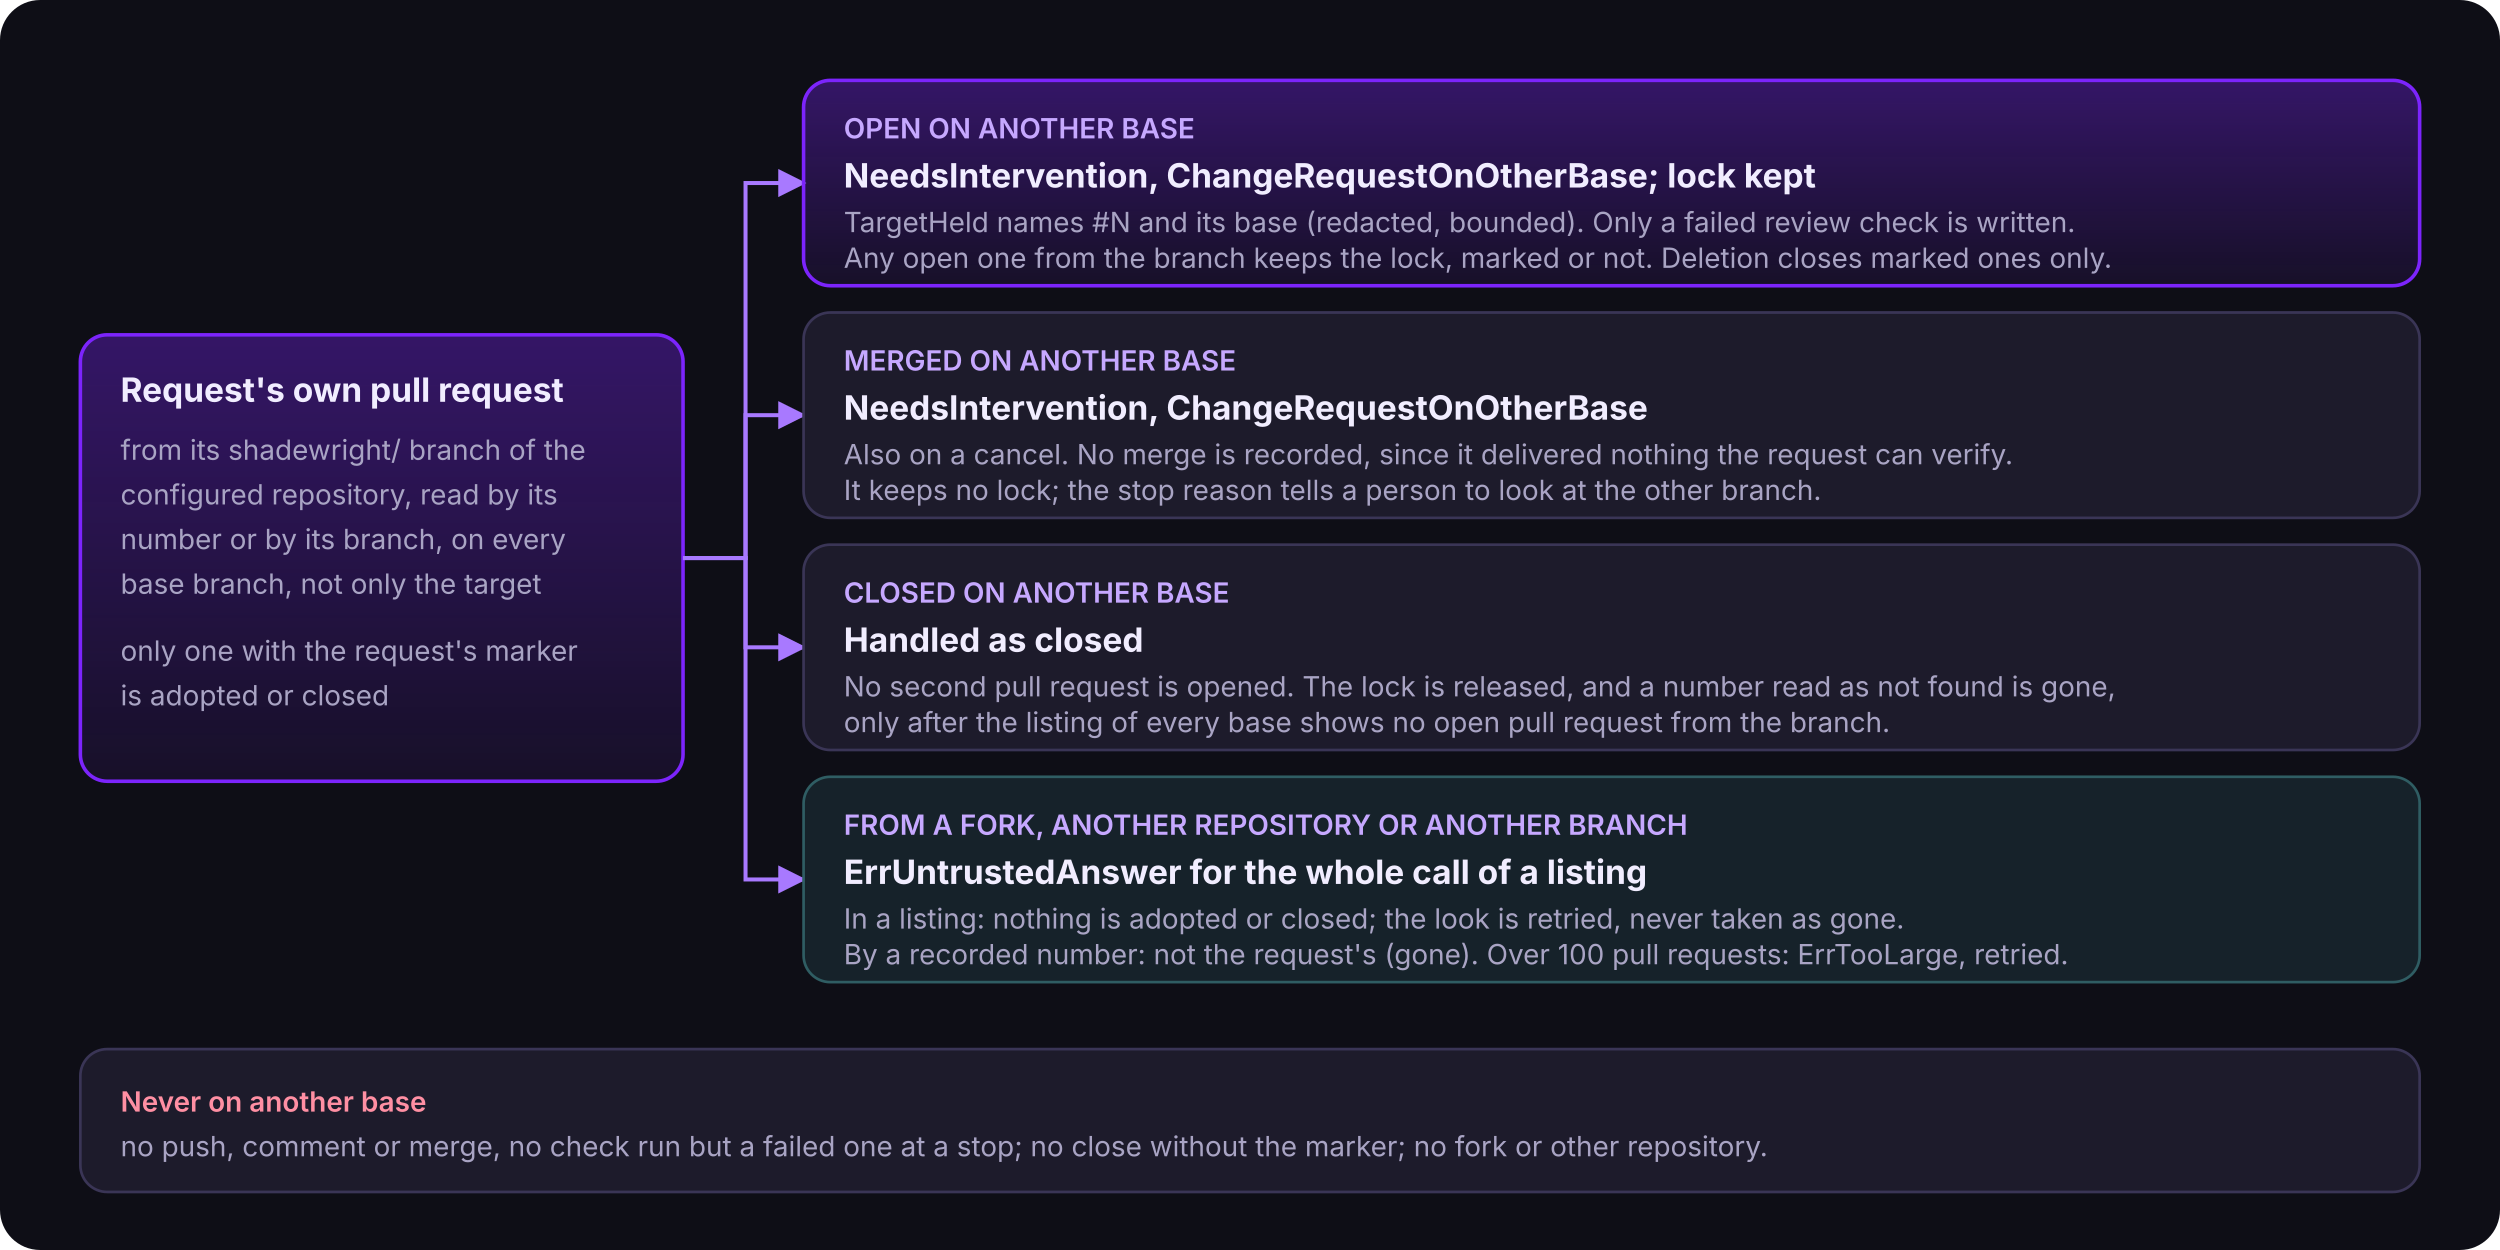
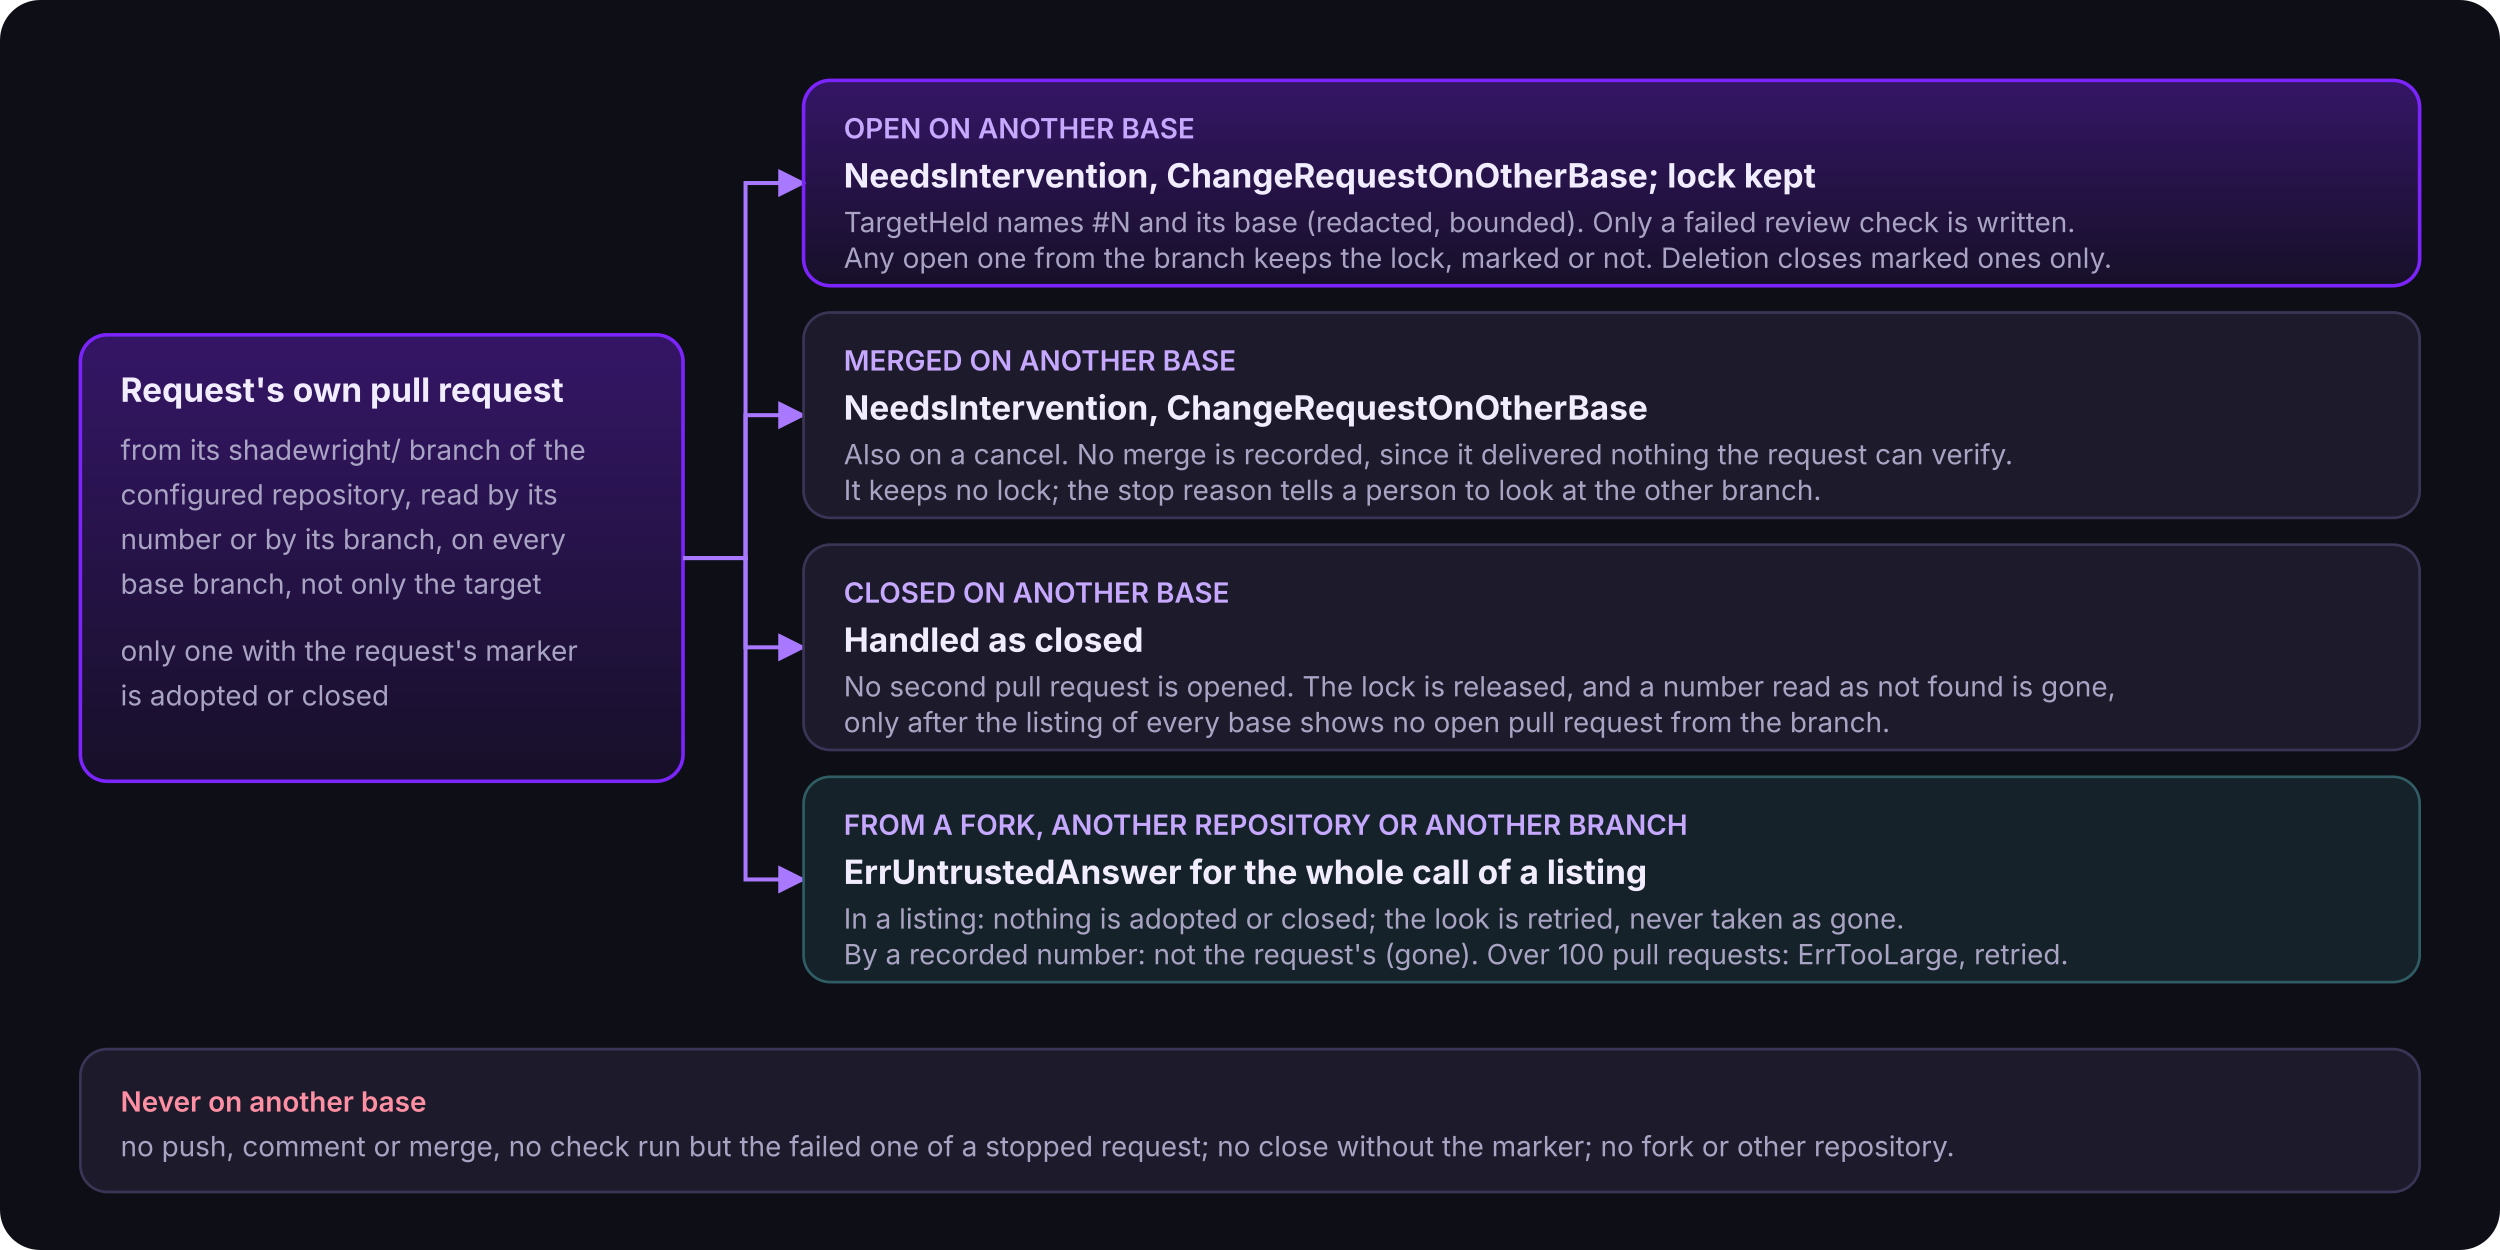
<svg xmlns="http://www.w3.org/2000/svg" viewBox="0 0 1120 560" role="img" aria-labelledby="t d" font-family="Inter, 'Segoe UI', system-ui, -apple-system, sans-serif">
  <defs>
    <marker id="a" viewBox="0 0 10 10" refX="9" refY="5" markerWidth="7" markerHeight="7" orient="auto-start-reverse">
      <path d="M0 0 10 5 0 10z" fill="#a879ff" />
    </marker>
    <linearGradient id="glow" x1="0" y1="0" x2="0" y2="1">
      <stop offset="0" stop-color="#7c24fc" stop-opacity=".35" />
      <stop offset="1" stop-color="#7c24fc" stop-opacity=".08" />
    </linearGradient>
    <style>
      .box{fill:#1d1b2b;stroke:#3a3556;stroke-width:1.2}
      .key{fill:url(#glow);stroke:#7c24fc;stroke-width:1.6}
      .ext{fill:#16222a;stroke:#2f5d63;stroke-width:1.2}
      .h{fill:#f1edff;font-size:15px;font-weight:650}
      .s{fill:#a9a4c4;font-size:12.5px}
      .f{stroke:#a879ff;stroke-width:1.8;fill:none}
      .no{fill:#ff8fa3;font-size:12.5px;font-weight:600}
      .tag{fill:#c6a8ff;font-size:12.5px;font-weight:600}
    </style>
  </defs>
  <rect width="1120" height="560" rx="18" fill="#0e0e16" />
  <rect class="key" x="36" y="150" width="270" height="200" rx="12" />
  <text class="h" x="54" y="180">Request's own pull request</text>
  <text class="s" x="54" y="206">from its shadewright/ branch of the</text>
  <text class="s" x="54" y="226">configured repository, read by its</text>
  <text class="s" x="54" y="246">number or by its branch, on every</text>
  <text class="s" x="54" y="266">base branch, not only the target</text>
  <text class="s" x="54" y="296">only one with the request's marker</text>
  <text class="s" x="54" y="316">is adopted or closed</text>
  <path class="f" d="M306 250H334V82H360" marker-end="url(#a)" />
  <path class="f" d="M306 250H334V186H360" marker-end="url(#a)" />
  <path class="f" d="M306 250H334V290H360" marker-end="url(#a)" />
  <path class="f" d="M306 250H334V394H360" marker-end="url(#a)" />
  <rect class="key" x="360" y="36" width="724" height="92" rx="12" />
  <text class="tag" x="378" y="62">OPEN ON ANOTHER BASE</text>
  <text class="h" x="378" y="84">NeedsIntervention, ChangeRequestOnOtherBase; lock kept</text>
  <text class="s" x="378" y="104">TargetHeld names #N and its base (redacted, bounded). Only a failed review check is written.</text>
  <text class="s" x="378" y="120">Any open one from the branch keeps the lock, marked or not. Deletion closes marked ones only.</text>
  <rect class="box" x="360" y="140" width="724" height="92" rx="12" />
  <text class="tag" x="378" y="166">MERGED ON ANOTHER BASE</text>
  <text class="h" x="378" y="188">NeedsIntervention, ChangeRequestOnOtherBase</text>
  <text class="s" x="378" y="208">Also on a cancel. No merge is recorded, since it delivered nothing the request can verify.</text>
  <text class="s" x="378" y="224">It keeps no lock; the stop reason tells a person to look at the other branch.</text>
  <rect class="box" x="360" y="244" width="724" height="92" rx="12" />
  <text class="tag" x="378" y="270">CLOSED ON ANOTHER BASE</text>
  <text class="h" x="378" y="292">Handled as closed</text>
  <text class="s" x="378" y="312">No second pull request is opened. The lock is released, and a number read as not found is gone,</text>
  <text class="s" x="378" y="328">only after the listing of every base shows no open pull request from the branch.</text>
  <rect class="ext" x="360" y="348" width="724" height="92" rx="12" />
  <text class="tag" x="378" y="374">FROM A FORK, ANOTHER REPOSITORY OR ANOTHER BRANCH</text>
  <text class="h" x="378" y="396">ErrUntrustedAnswer for the whole call of a listing</text>
  <text class="s" x="378" y="416">In a listing: nothing is adopted or closed; the look is retried, never taken as gone.</text>
  <text class="s" x="378" y="432">By a recorded number: not the request's (gone). Over 100 pull requests: ErrTooLarge, retried.</text>
  <rect class="box" x="36" y="470" width="1048" height="64" rx="12" />
  <text class="no" x="54" y="498">Never on another base</text>
-   <text class="s" x="54" y="518">no push, comment or merge, no check run but a failed one at a stop; no close without the marker; no fork or other repository.</text>
+   <text class="s" x="54" y="518">no push, comment or merge, no check run but the failed one of a stopped request; no close without the marker; no fork or other repository.</text>
</svg>
